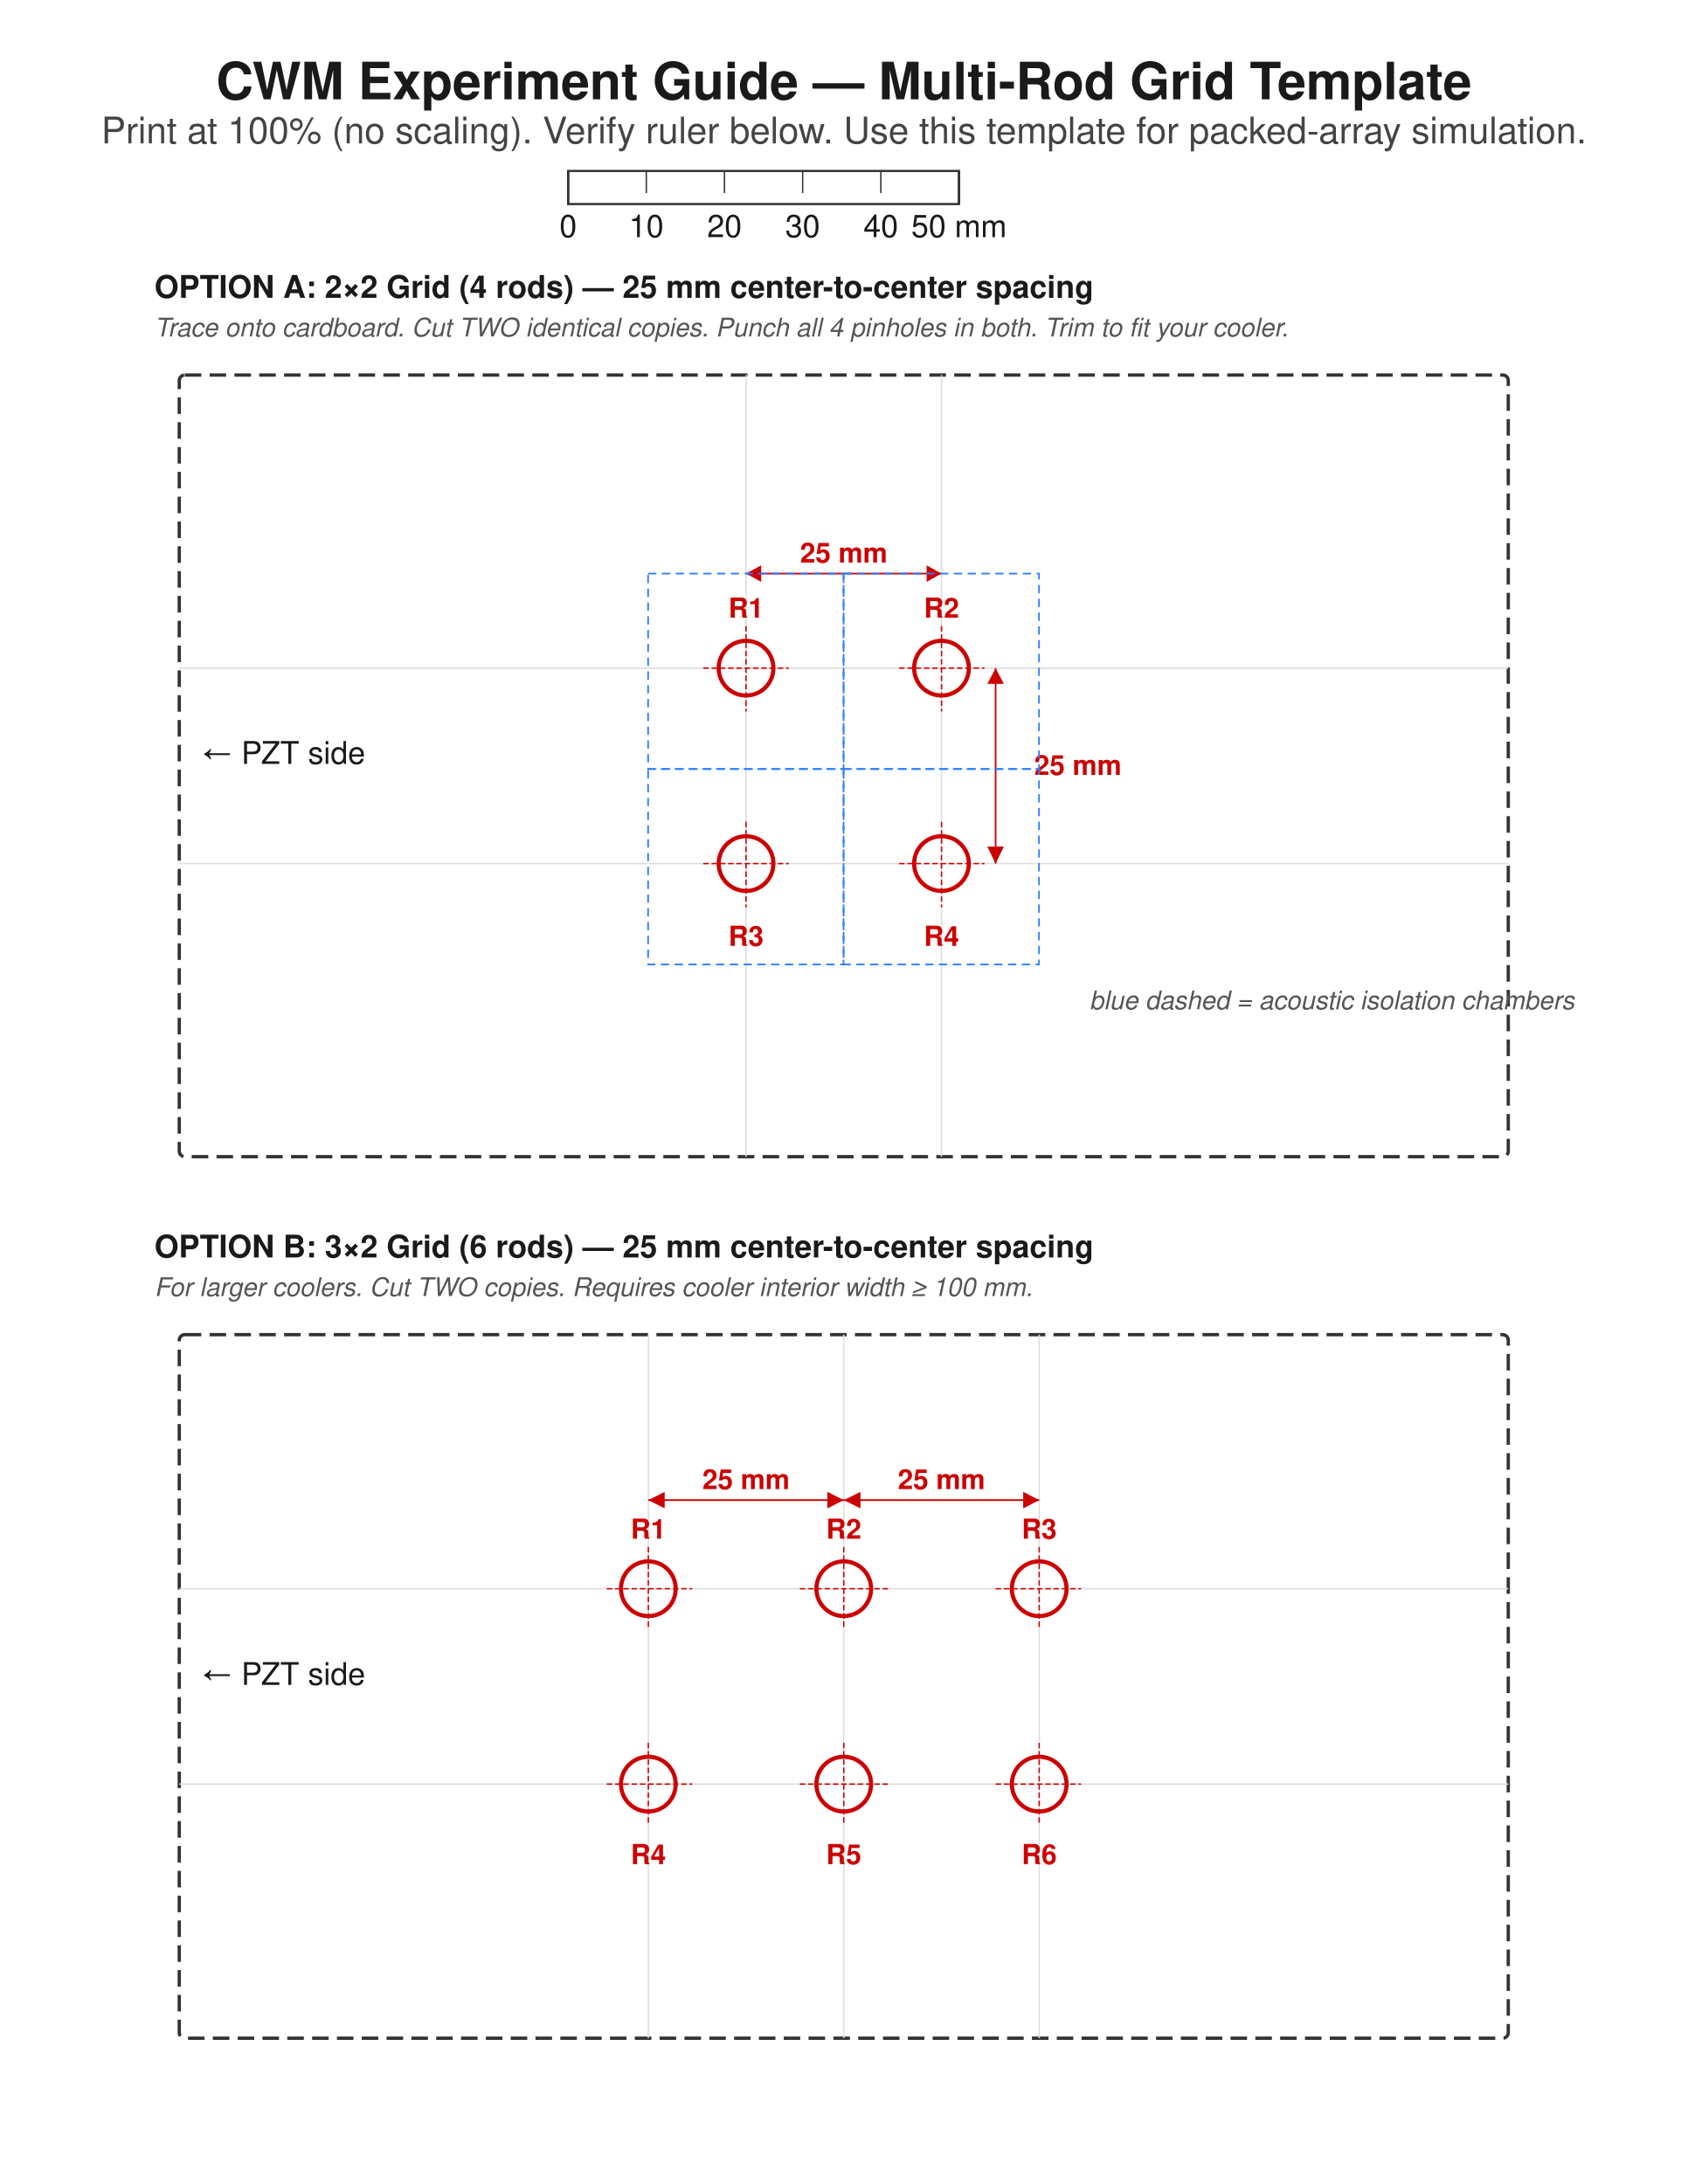
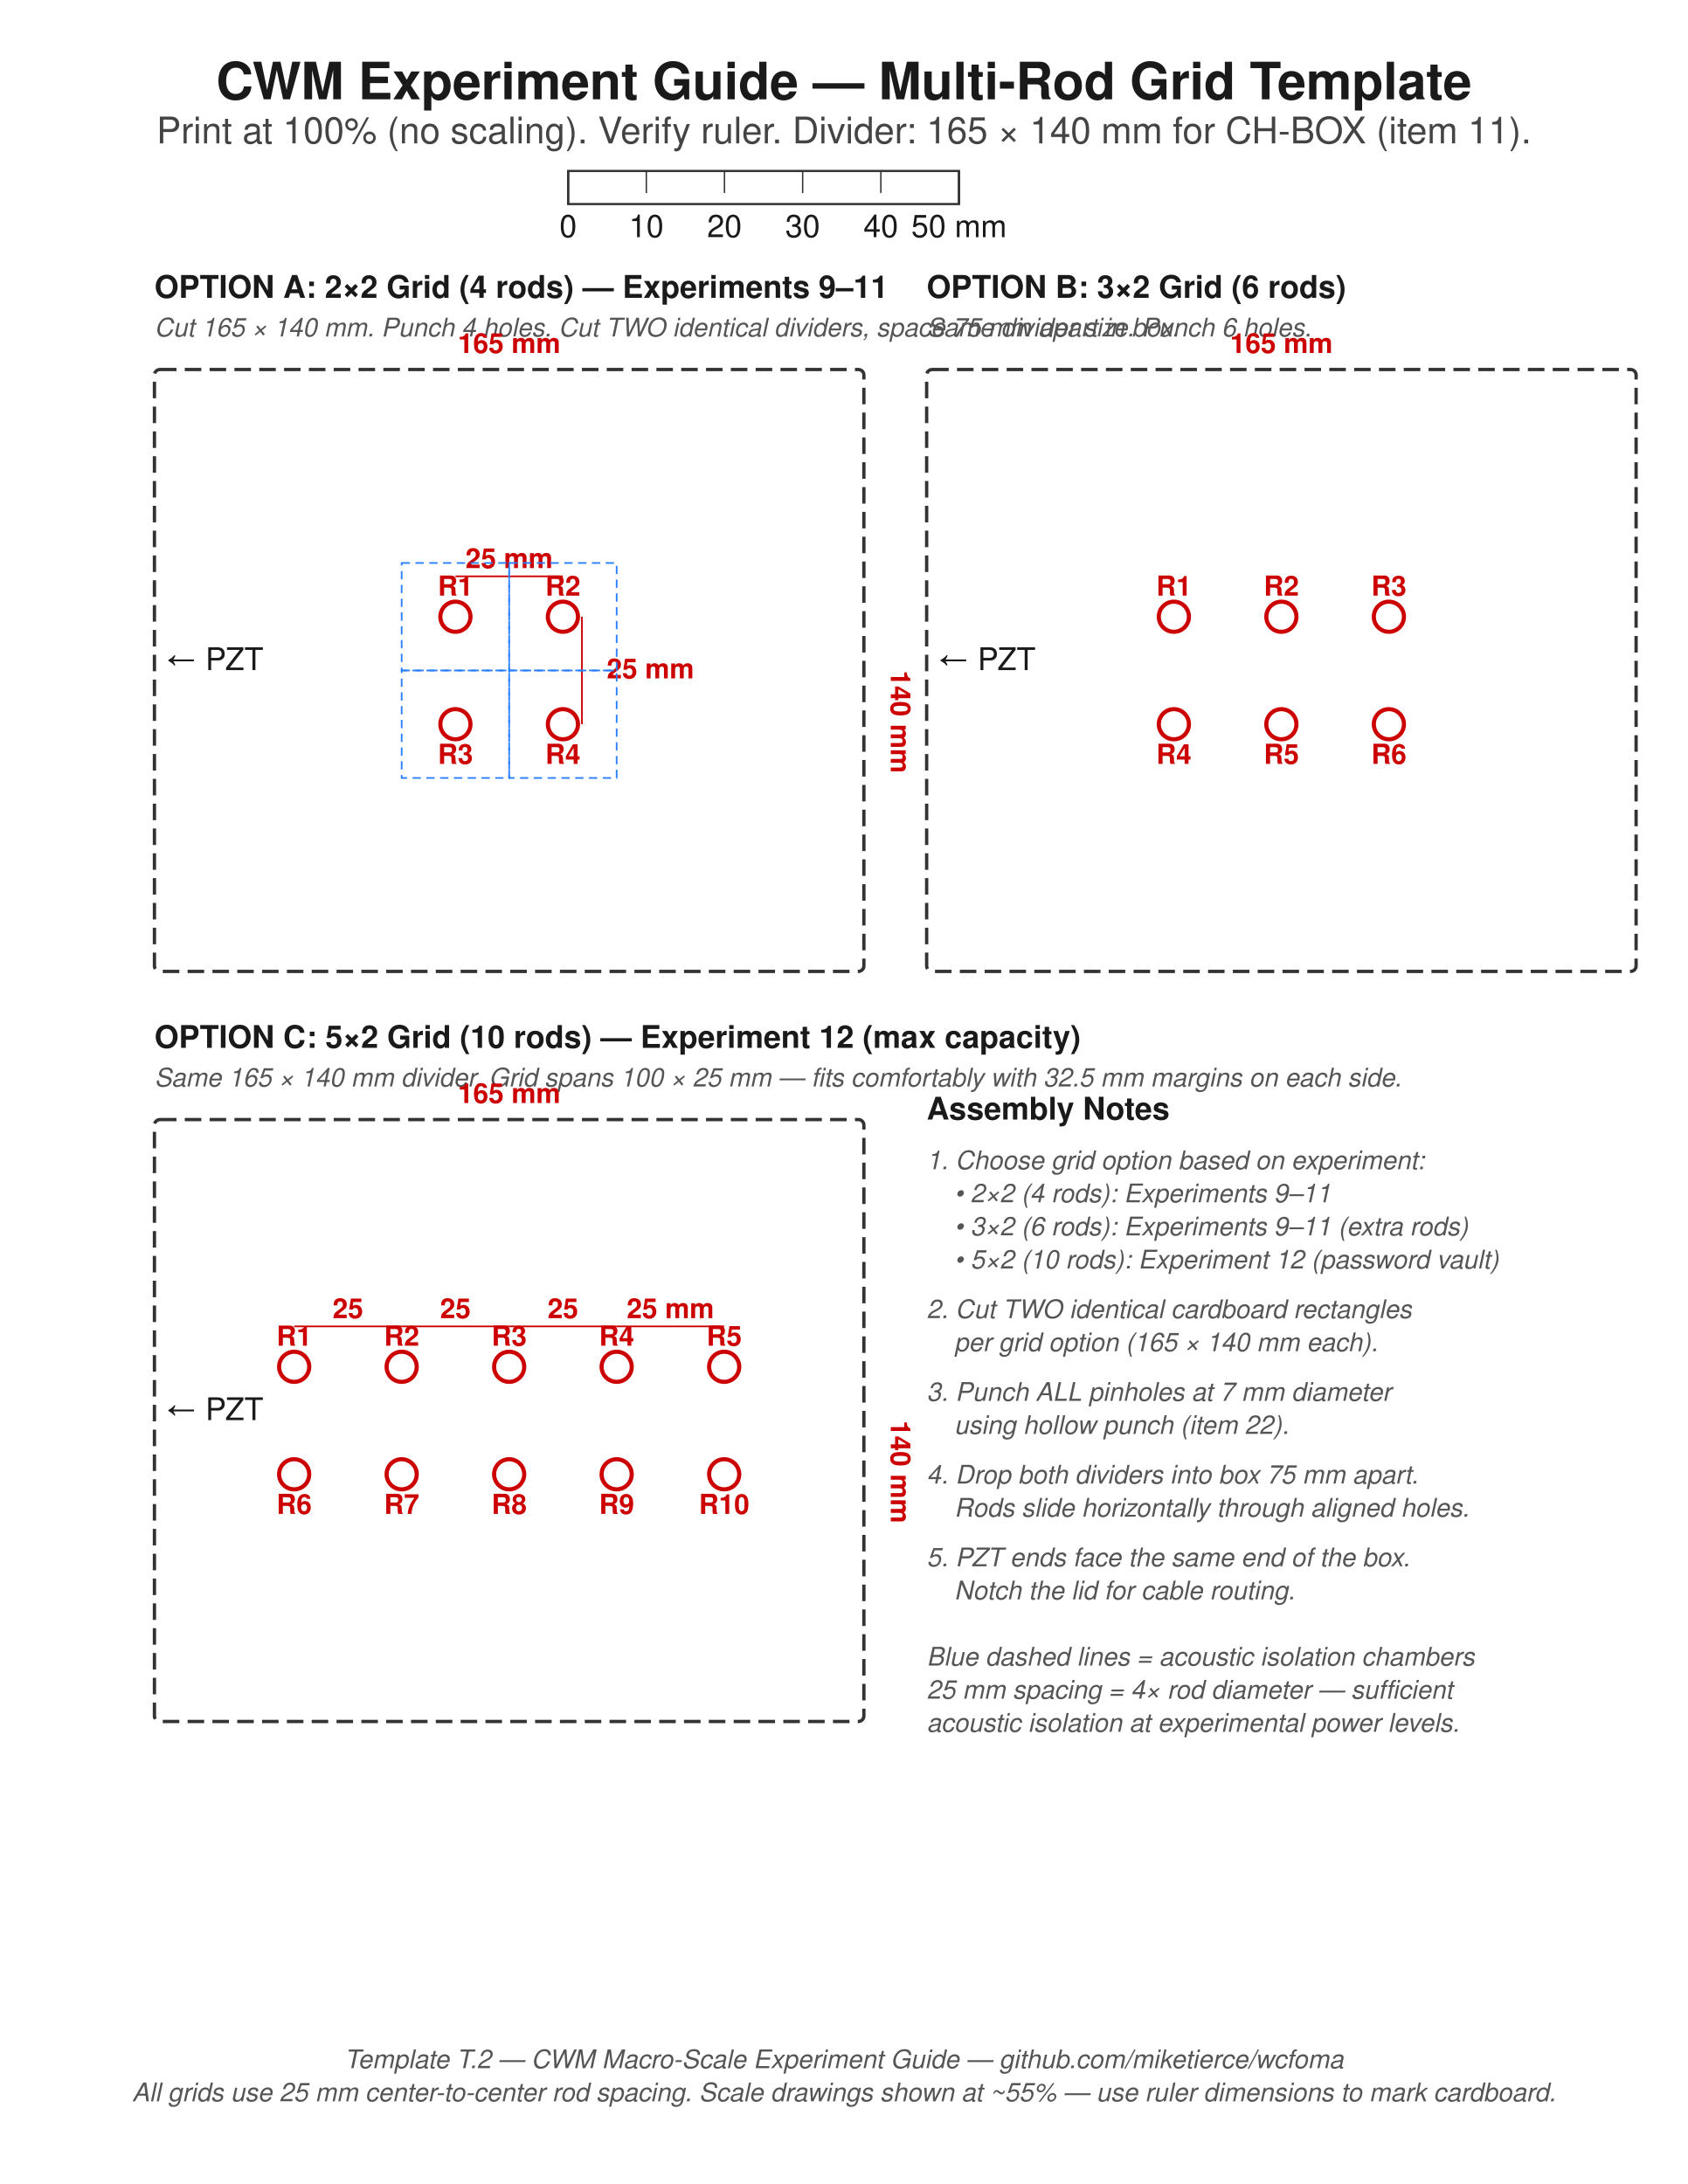
<svg xmlns="http://www.w3.org/2000/svg" viewBox="0 0 612 792" width="612" height="792">
  <style>
    text { font-family: 'Helvetica Neue', Helvetica, Arial, sans-serif; }
    .title { font-size: 14pt; font-weight: 700; fill: #1a1a1a; }
    .subtitle { font-size: 10pt; fill: #444; }
    .label { font-size: 8.5pt; fill: #1a1a1a; }
    .dim { font-size: 7.5pt; fill: #c00; font-weight: 600; }
    .note { font-size: 7pt; fill: #555; font-style: italic; }
-     .inst { font-size: 7.5pt; fill: #333; }
    .cut-line { stroke: #333; stroke-width: 1.2; stroke-dasharray: 6,3; fill: none; }
-     .fold-line { stroke: #999; stroke-width: 0.8; stroke-dasharray: 2,2; fill: none; }
+     .grid-line { stroke: #ddd; stroke-width: 0.5; }
    .dim-line { stroke: #c00; stroke-width: 0.6; fill: none; }
    .dim-arrow { fill: #c00; stroke: none; }
    .pinhole { fill: none; stroke: #c00; stroke-width: 1.5; }
    .pinhole-opt { fill: none; stroke: #c00; stroke-width: 1; stroke-dasharray: 3,2; }
    .crosshair { stroke: #c00; stroke-width: 0.5; stroke-dasharray: 2,1; }
-     .outline { fill: #fafaf5; stroke: #333; stroke-width: 1.2; }
-     .grid-line { stroke: #ddd; stroke-width: 0.5; }
    .chamber { fill: none; stroke: #2a7fff; stroke-width: 0.6; stroke-dasharray: 3,2; }
  </style>
  <text x="306" y="36" text-anchor="middle" class="title">CWM Experiment Guide — Multi-Rod Grid Template</text>
-   <text x="306" y="52" text-anchor="middle" class="subtitle">Print at 100% (no scaling). Verify ruler below. Use this template for packed-array simulation.</text>
+   <text x="306" y="52" text-anchor="middle" class="subtitle">Print at 100% (no scaling). Verify ruler. Divider: 165 × 140 mm for CH-BOX (item 11).</text>
  <g transform="translate(206, 62)">
    <rect x="0" y="0" width="141.73" height="12" fill="none" stroke="#333" stroke-width="0.8" />
    <line x1="0" y1="0" x2="0" y2="12" stroke="#333" stroke-width="0.8" />
    <line x1="141.73" y1="0" x2="141.73" y2="12" stroke="#333" stroke-width="0.8" />
    <line x1="28.35" y1="0" x2="28.35" y2="8" stroke="#333" stroke-width="0.5" />
    <line x1="56.69" y1="0" x2="56.69" y2="8" stroke="#333" stroke-width="0.5" />
    <line x1="85.04" y1="0" x2="85.04" y2="8" stroke="#333" stroke-width="0.5" />
    <line x1="113.39" y1="0" x2="113.39" y2="8" stroke="#333" stroke-width="0.5" />
    <text x="0" y="24" class="label" text-anchor="middle">0</text>
    <text x="28.35" y="24" class="label" text-anchor="middle">10</text>
    <text x="56.69" y="24" class="label" text-anchor="middle">20</text>
    <text x="85.04" y="24" class="label" text-anchor="middle">30</text>
    <text x="113.39" y="24" class="label" text-anchor="middle">40</text>
    <text x="141.73" y="24" class="label" text-anchor="middle">50 mm</text>
  </g>
-   <text x="56" y="108" class="label" font-weight="700">OPTION A: 2×2 Grid (4 rods) — 25 mm center-to-center spacing</text>
-   <text x="56" y="122" class="note">Trace onto cardboard. Cut TWO identical copies. Punch all 4 pinholes in both. Trim to fit your cooler.</text>
-   <g transform="translate(65, 136)">
-     <rect x="0" y="0" width="481.89" height="283.46" class="cut-line" rx="2" />
-     <line x1="205.51" y1="0" x2="205.51" y2="283.46" class="grid-line" />
-     <line x1="276.38" y1="0" x2="276.38" y2="283.46" class="grid-line" />
-     <line x1="0" y1="106.3" x2="481.89" y2="106.3" class="grid-line" />
-     <line x1="0" y1="177.17" x2="481.89" y2="177.17" class="grid-line" />
-     <circle cx="205.51" cy="106.3" r="9.92" class="pinhole" />
-     <line x1="190" y1="106.3" x2="221" y2="106.3" class="crosshair" />
-     <line x1="205.51" y1="91" x2="205.51" y2="122" class="crosshair" />
-     <text x="205.51" y="88" text-anchor="middle" class="dim">R1</text>
-     <circle cx="276.38" cy="106.3" r="9.92" class="pinhole" />
-     <line x1="261" y1="106.3" x2="292" y2="106.3" class="crosshair" />
-     <line x1="276.38" y1="91" x2="276.38" y2="122" class="crosshair" />
-     <text x="276.38" y="88" text-anchor="middle" class="dim">R2</text>
-     <circle cx="205.51" cy="177.17" r="9.92" class="pinhole" />
-     <line x1="190" y1="177.17" x2="221" y2="177.17" class="crosshair" />
-     <line x1="205.51" y1="162" x2="205.51" y2="193" class="crosshair" />
-     <text x="205.51" y="207" text-anchor="middle" class="dim">R3</text>
-     <circle cx="276.38" cy="177.17" r="9.92" class="pinhole" />
-     <line x1="261" y1="177.17" x2="292" y2="177.17" class="crosshair" />
-     <line x1="276.38" y1="162" x2="276.38" y2="193" class="crosshair" />
-     <text x="276.38" y="207" text-anchor="middle" class="dim">R4</text>
-     <line x1="205.51" y1="72" x2="276.38" y2="72" class="dim-line" />
-     <polygon points="205.51,72 211,75 211,69" class="dim-arrow" />
-     <polygon points="276.38,72 271,75 271,69" class="dim-arrow" />
-     <text x="240.94" y="68" text-anchor="middle" class="dim">25 mm</text>
-     <line x1="296" y1="106.3" x2="296" y2="177.17" class="dim-line" />
-     <polygon points="296,106.3 299,112 293,112" class="dim-arrow" />
-     <polygon points="296,177.17 299,171 293,171" class="dim-arrow" />
-     <text x="310" y="145" text-anchor="start" class="dim">25 mm</text>
-     <rect x="170" y="72" width="70.87" height="70.87" class="chamber" />
-     <rect x="240.87" y="72" width="70.87" height="70.87" class="chamber" />
-     <rect x="170" y="142.87" width="70.87" height="70.87" class="chamber" />
-     <rect x="240.87" y="142.87" width="70.87" height="70.87" class="chamber" />
-     <text x="330" y="230" class="note" fill="#2a7fff">blue dashed = acoustic isolation chambers</text>
-     <text x="8" y="141" text-anchor="start" class="label" fill="#2a7fff">← PZT side</text>
+   <text x="56" y="108" class="label" font-weight="700">OPTION A: 2×2 Grid (4 rods) — Experiments 9–11</text>
+   <text x="56" y="122" class="note">Cut 165 × 140 mm. Punch 4 holes. Cut TWO identical dividers, space 75 mm apart in box.</text>
+   <g transform="translate(56, 134)">
+     <rect x="0" y="0" width="257.24" height="218.27" class="cut-line" rx="2" />
+     <text x="128.62" y="-6" text-anchor="middle" class="dim">165 mm</text>
+     <text x="267" y="109.14" text-anchor="start" class="dim" transform="rotate(90, 267, 109.14)">140 mm</text>
+     <circle cx="109.13" cy="89.65" r="5.46" class="pinhole" />
+     <text x="109.13" y="82" text-anchor="middle" class="dim">R1</text>
+     <circle cx="148.11" cy="89.65" r="5.46" class="pinhole" />
+     <text x="148.11" y="82" text-anchor="middle" class="dim">R2</text>
+     <circle cx="109.13" cy="128.63" r="5.46" class="pinhole" />
+     <text x="109.13" y="143" text-anchor="middle" class="dim">R3</text>
+     <circle cx="148.11" cy="128.63" r="5.46" class="pinhole" />
+     <text x="148.11" y="143" text-anchor="middle" class="dim">R4</text>
+     <line x1="109.13" y1="75" x2="148.11" y2="75" class="dim-line" />
+     <text x="128.62" y="72" text-anchor="middle" class="dim">25 mm</text>
+     <line x1="155" y1="89.65" x2="155" y2="128.63" class="dim-line" />
+     <text x="164" y="112" text-anchor="start" class="dim">25 mm</text>
+     <text x="4" y="109" text-anchor="start" class="label" fill="#2a7fff">← PZT</text>
+     <rect x="89.64" y="70.16" width="38.98" height="38.98" class="chamber" />
+     <rect x="128.62" y="70.16" width="38.98" height="38.98" class="chamber" />
+     <rect x="89.64" y="109.14" width="38.98" height="38.98" class="chamber" />
+     <rect x="128.62" y="109.14" width="38.98" height="38.98" class="chamber" />
  </g>
-   <text x="56" y="456" class="label" font-weight="700">OPTION B: 3×2 Grid (6 rods) — 25 mm center-to-center spacing</text>
-   <text x="56" y="470" class="note">For larger coolers. Cut TWO copies. Requires cooler interior width ≥ 100 mm.</text>
-   <g transform="translate(65, 484)">
-     <rect x="0" y="0" width="481.89" height="255.12" class="cut-line" rx="2" />
-     <line x1="170.08" y1="0" x2="170.08" y2="255.12" class="grid-line" />
-     <line x1="240.94" y1="0" x2="240.94" y2="255.12" class="grid-line" />
-     <line x1="311.81" y1="0" x2="311.81" y2="255.12" class="grid-line" />
-     <line x1="0" y1="92.13" x2="481.89" y2="92.13" class="grid-line" />
-     <line x1="0" y1="162.99" x2="481.89" y2="162.99" class="grid-line" />
-     <circle cx="170.08" cy="92.13" r="9.92" class="pinhole" />
-     <line x1="155" y1="92.13" x2="186" y2="92.13" class="crosshair" />
-     <line x1="170.08" y1="77" x2="170.08" y2="107" class="crosshair" />
-     <text x="170.08" y="74" text-anchor="middle" class="dim">R1</text>
-     <circle cx="240.94" cy="92.13" r="9.92" class="pinhole" />
-     <line x1="225" y1="92.13" x2="257" y2="92.13" class="crosshair" />
-     <line x1="240.94" y1="77" x2="240.94" y2="107" class="crosshair" />
-     <text x="240.94" y="74" text-anchor="middle" class="dim">R2</text>
-     <circle cx="311.81" cy="92.13" r="9.92" class="pinhole" />
-     <line x1="296" y1="92.13" x2="327" y2="92.13" class="crosshair" />
-     <line x1="311.81" y1="77" x2="311.81" y2="107" class="crosshair" />
-     <text x="311.81" y="74" text-anchor="middle" class="dim">R3</text>
-     <circle cx="170.08" cy="162.99" r="9.92" class="pinhole" />
-     <line x1="155" y1="162.99" x2="186" y2="162.99" class="crosshair" />
-     <line x1="170.08" y1="148" x2="170.08" y2="178" class="crosshair" />
-     <text x="170.08" y="192" text-anchor="middle" class="dim">R4</text>
-     <circle cx="240.94" cy="162.99" r="9.92" class="pinhole" />
-     <line x1="225" y1="162.99" x2="257" y2="162.99" class="crosshair" />
-     <line x1="240.94" y1="148" x2="240.94" y2="178" class="crosshair" />
-     <text x="240.94" y="192" text-anchor="middle" class="dim">R5</text>
-     <circle cx="311.81" cy="162.99" r="9.92" class="pinhole" />
-     <line x1="296" y1="162.99" x2="327" y2="162.99" class="crosshair" />
-     <line x1="311.81" y1="148" x2="311.81" y2="178" class="crosshair" />
-     <text x="311.81" y="192" text-anchor="middle" class="dim">R6</text>
-     <line x1="170.08" y1="60" x2="240.94" y2="60" class="dim-line" />
-     <polygon points="170.08,60 176,63 176,57" class="dim-arrow" />
-     <polygon points="240.94,60 235,63 235,57" class="dim-arrow" />
-     <text x="205.51" y="56" text-anchor="middle" class="dim">25 mm</text>
-     <line x1="240.94" y1="60" x2="311.81" y2="60" class="dim-line" />
-     <polygon points="240.94,60 247,63 247,57" class="dim-arrow" />
-     <polygon points="311.81,60 306,63 306,57" class="dim-arrow" />
-     <text x="276.38" y="56" text-anchor="middle" class="dim">25 mm</text>
-     <text x="8" y="127" text-anchor="start" class="label" fill="#2a7fff">← PZT side</text>
+   <text x="336" y="108" class="label" font-weight="700">OPTION B: 3×2 Grid (6 rods)</text>
+   <text x="336" y="122" class="note">Same divider size. Punch 6 holes.</text>
+   <g transform="translate(336, 134)">
+     <rect x="0" y="0" width="257.24" height="218.27" class="cut-line" rx="2" />
+     <text x="128.62" y="-6" text-anchor="middle" class="dim">165 mm</text>
+     <circle cx="89.64" cy="89.65" r="5.46" class="pinhole" />
+     <text x="89.64" y="82" text-anchor="middle" class="dim">R1</text>
+     <circle cx="128.62" cy="89.65" r="5.46" class="pinhole" />
+     <text x="128.62" y="82" text-anchor="middle" class="dim">R2</text>
+     <circle cx="167.60" cy="89.65" r="5.46" class="pinhole" />
+     <text x="167.60" y="82" text-anchor="middle" class="dim">R3</text>
+     <circle cx="89.64" cy="128.63" r="5.46" class="pinhole" />
+     <text x="89.64" y="143" text-anchor="middle" class="dim">R4</text>
+     <circle cx="128.62" cy="128.63" r="5.46" class="pinhole" />
+     <text x="128.62" y="143" text-anchor="middle" class="dim">R5</text>
+     <circle cx="167.60" cy="128.63" r="5.46" class="pinhole" />
+     <text x="167.60" y="143" text-anchor="middle" class="dim">R6</text>
+     <text x="4" y="109" text-anchor="start" class="label" fill="#2a7fff">← PZT</text>
  </g>
+   <text x="56" y="380" class="label" font-weight="700">OPTION C: 5×2 Grid (10 rods) — Experiment 12 (max capacity)</text>
+   <text x="56" y="394" class="note">Same 165 × 140 mm divider. Grid spans 100 × 25 mm — fits comfortably with 32.5 mm margins on each side.</text>
+   <g transform="translate(56, 406)">
+     <rect x="0" y="0" width="257.24" height="218.27" class="cut-line" rx="2" />
+     <text x="128.62" y="-6" text-anchor="middle" class="dim">165 mm</text>
+     <text x="267" y="109.14" text-anchor="start" class="dim" transform="rotate(90, 267, 109.14)">140 mm</text>
+     <circle cx="50.66" cy="89.65" r="5.46" class="pinhole" />
+     <text x="50.66" y="82" text-anchor="middle" class="dim">R1</text>
+     <circle cx="89.64" cy="89.65" r="5.46" class="pinhole" />
+     <text x="89.64" y="82" text-anchor="middle" class="dim">R2</text>
+     <circle cx="128.62" cy="89.65" r="5.46" class="pinhole" />
+     <text x="128.62" y="82" text-anchor="middle" class="dim">R3</text>
+     <circle cx="167.60" cy="89.65" r="5.46" class="pinhole" />
+     <text x="167.60" y="82" text-anchor="middle" class="dim">R4</text>
+     <circle cx="206.58" cy="89.65" r="5.46" class="pinhole" />
+     <text x="206.58" y="82" text-anchor="middle" class="dim">R5</text>
+     <circle cx="50.66" cy="128.63" r="5.46" class="pinhole" />
+     <text x="50.66" y="143" text-anchor="middle" class="dim">R6</text>
+     <circle cx="89.64" cy="128.63" r="5.46" class="pinhole" />
+     <text x="89.64" y="143" text-anchor="middle" class="dim">R7</text>
+     <circle cx="128.62" cy="128.63" r="5.46" class="pinhole" />
+     <text x="128.62" y="143" text-anchor="middle" class="dim">R8</text>
+     <circle cx="167.60" cy="128.63" r="5.46" class="pinhole" />
+     <text x="167.60" y="143" text-anchor="middle" class="dim">R9</text>
+     <circle cx="206.58" cy="128.63" r="5.46" class="pinhole" />
+     <text x="206.58" y="143" text-anchor="middle" class="dim">R10</text>
+     <line x1="50.66" y1="75" x2="89.64" y2="75" class="dim-line" />
+     <text x="70.15" y="72" text-anchor="middle" class="dim">25</text>
+     <line x1="89.64" y1="75" x2="128.62" y2="75" class="dim-line" />
+     <text x="109.13" y="72" text-anchor="middle" class="dim">25</text>
+     <line x1="128.62" y1="75" x2="167.60" y2="75" class="dim-line" />
+     <text x="148.11" y="72" text-anchor="middle" class="dim">25</text>
+     <line x1="167.60" y1="75" x2="206.58" y2="75" class="dim-line" />
+     <text x="187.09" y="72" text-anchor="middle" class="dim">25 mm</text>
+     <text x="4" y="109" text-anchor="start" class="label" fill="#2a7fff">← PZT</text>
+   </g>
+   <g transform="translate(336, 406)">
+     <text x="0" y="0" class="label" font-weight="700">Assembly Notes</text>
+     <text x="0" y="18" class="note">1. Choose grid option based on experiment:</text>
+     <text x="10" y="30" class="note">• 2×2 (4 rods): Experiments 9–11</text>
+     <text x="10" y="42" class="note">• 3×2 (6 rods): Experiments 9–11 (extra rods)</text>
+     <text x="10" y="54" class="note">• 5×2 (10 rods): Experiment 12 (password vault)</text>
+     <text x="0" y="72" class="note">2. Cut TWO identical cardboard rectangles</text>
+     <text x="10" y="84" class="note">per grid option (165 × 140 mm each).</text>
+     <text x="0" y="102" class="note">3. Punch ALL pinholes at 7 mm diameter</text>
+     <text x="10" y="114" class="note">using hollow punch (item 22).</text>
+     <text x="0" y="132" class="note">4. Drop both dividers into box 75 mm apart.</text>
+     <text x="10" y="144" class="note">Rods slide horizontally through aligned holes.</text>
+     <text x="0" y="162" class="note">5. PZT ends face the same end of the box.</text>
+     <text x="10" y="174" class="note">Notch the lid for cable routing.</text>
+     <text x="0" y="198" class="note" fill="#2a7fff">Blue dashed lines = acoustic isolation chambers</text>
+     <text x="0" y="210" class="note">25 mm spacing = 4× rod diameter — sufficient</text>
+     <text x="0" y="222" class="note">acoustic isolation at experimental power levels.</text>
+   </g>
+   <text x="306" y="750" text-anchor="middle" class="note">Template T.2 — CWM Macro-Scale Experiment Guide — github.com/miketierce/wcfoma</text>
+   <text x="306" y="762" text-anchor="middle" class="note">All grids use 25 mm center-to-center rod spacing. Scale drawings shown at ~55% — use ruler dimensions to mark cardboard.</text>
</svg>
